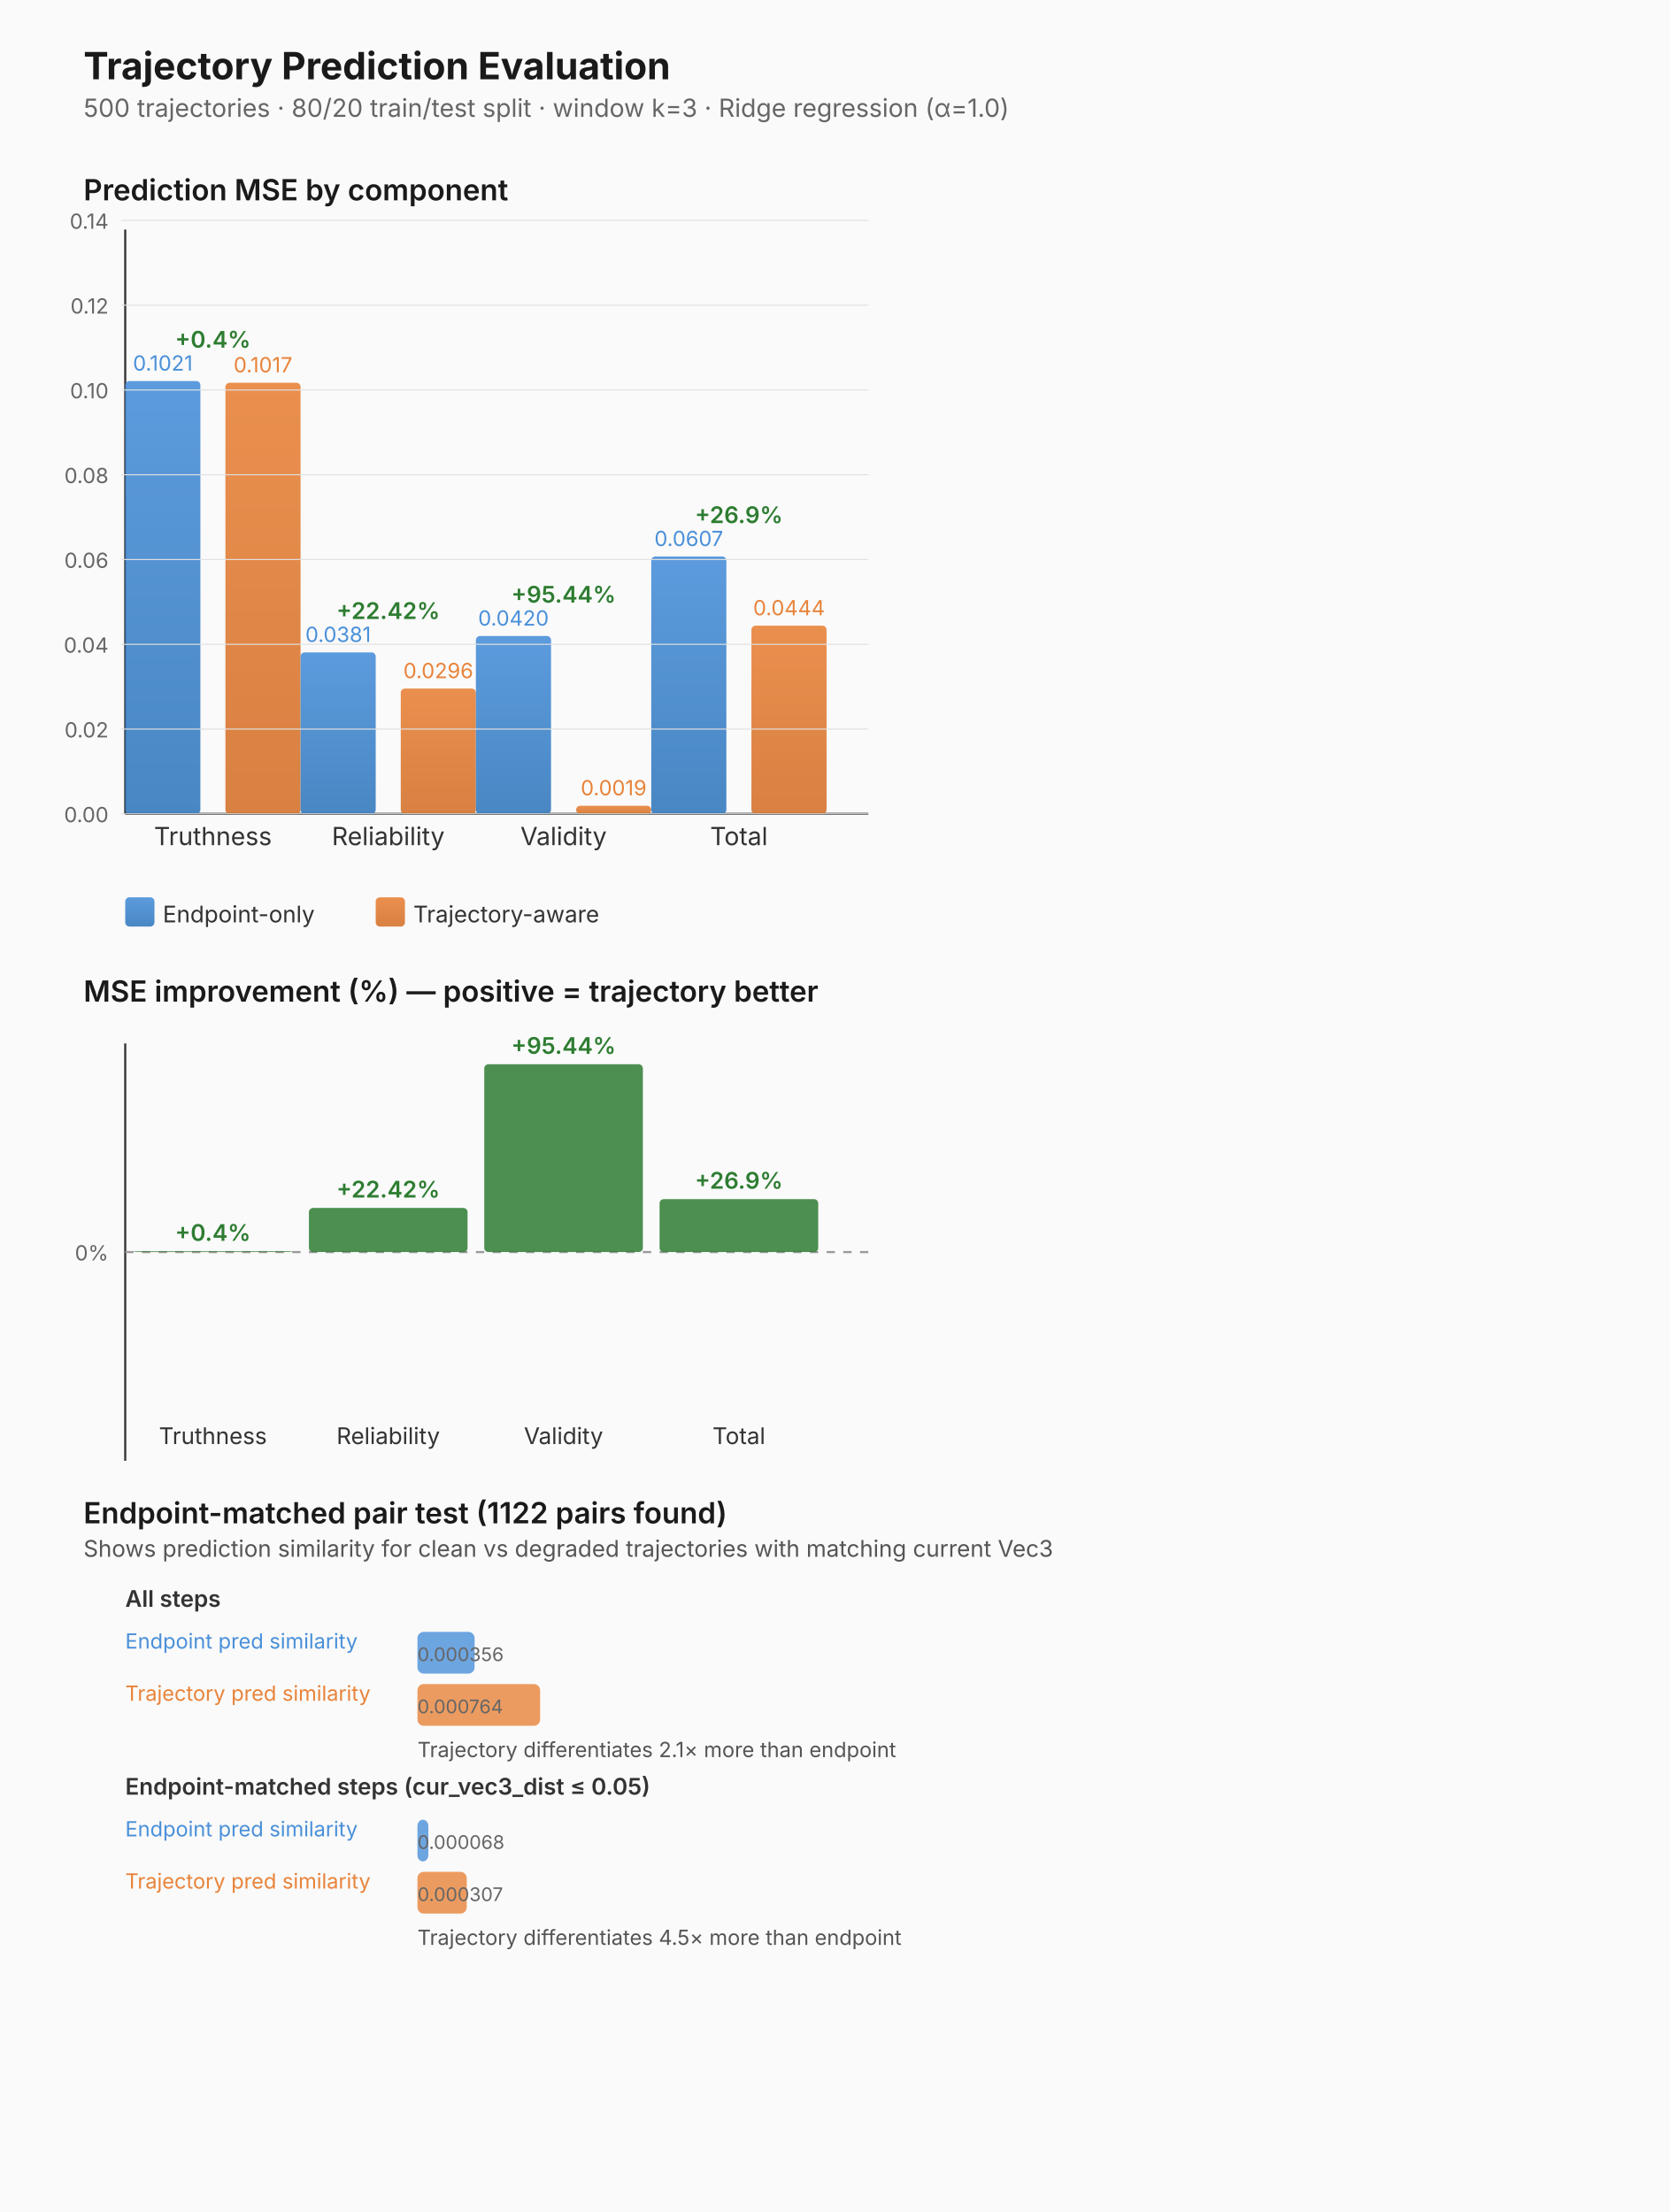
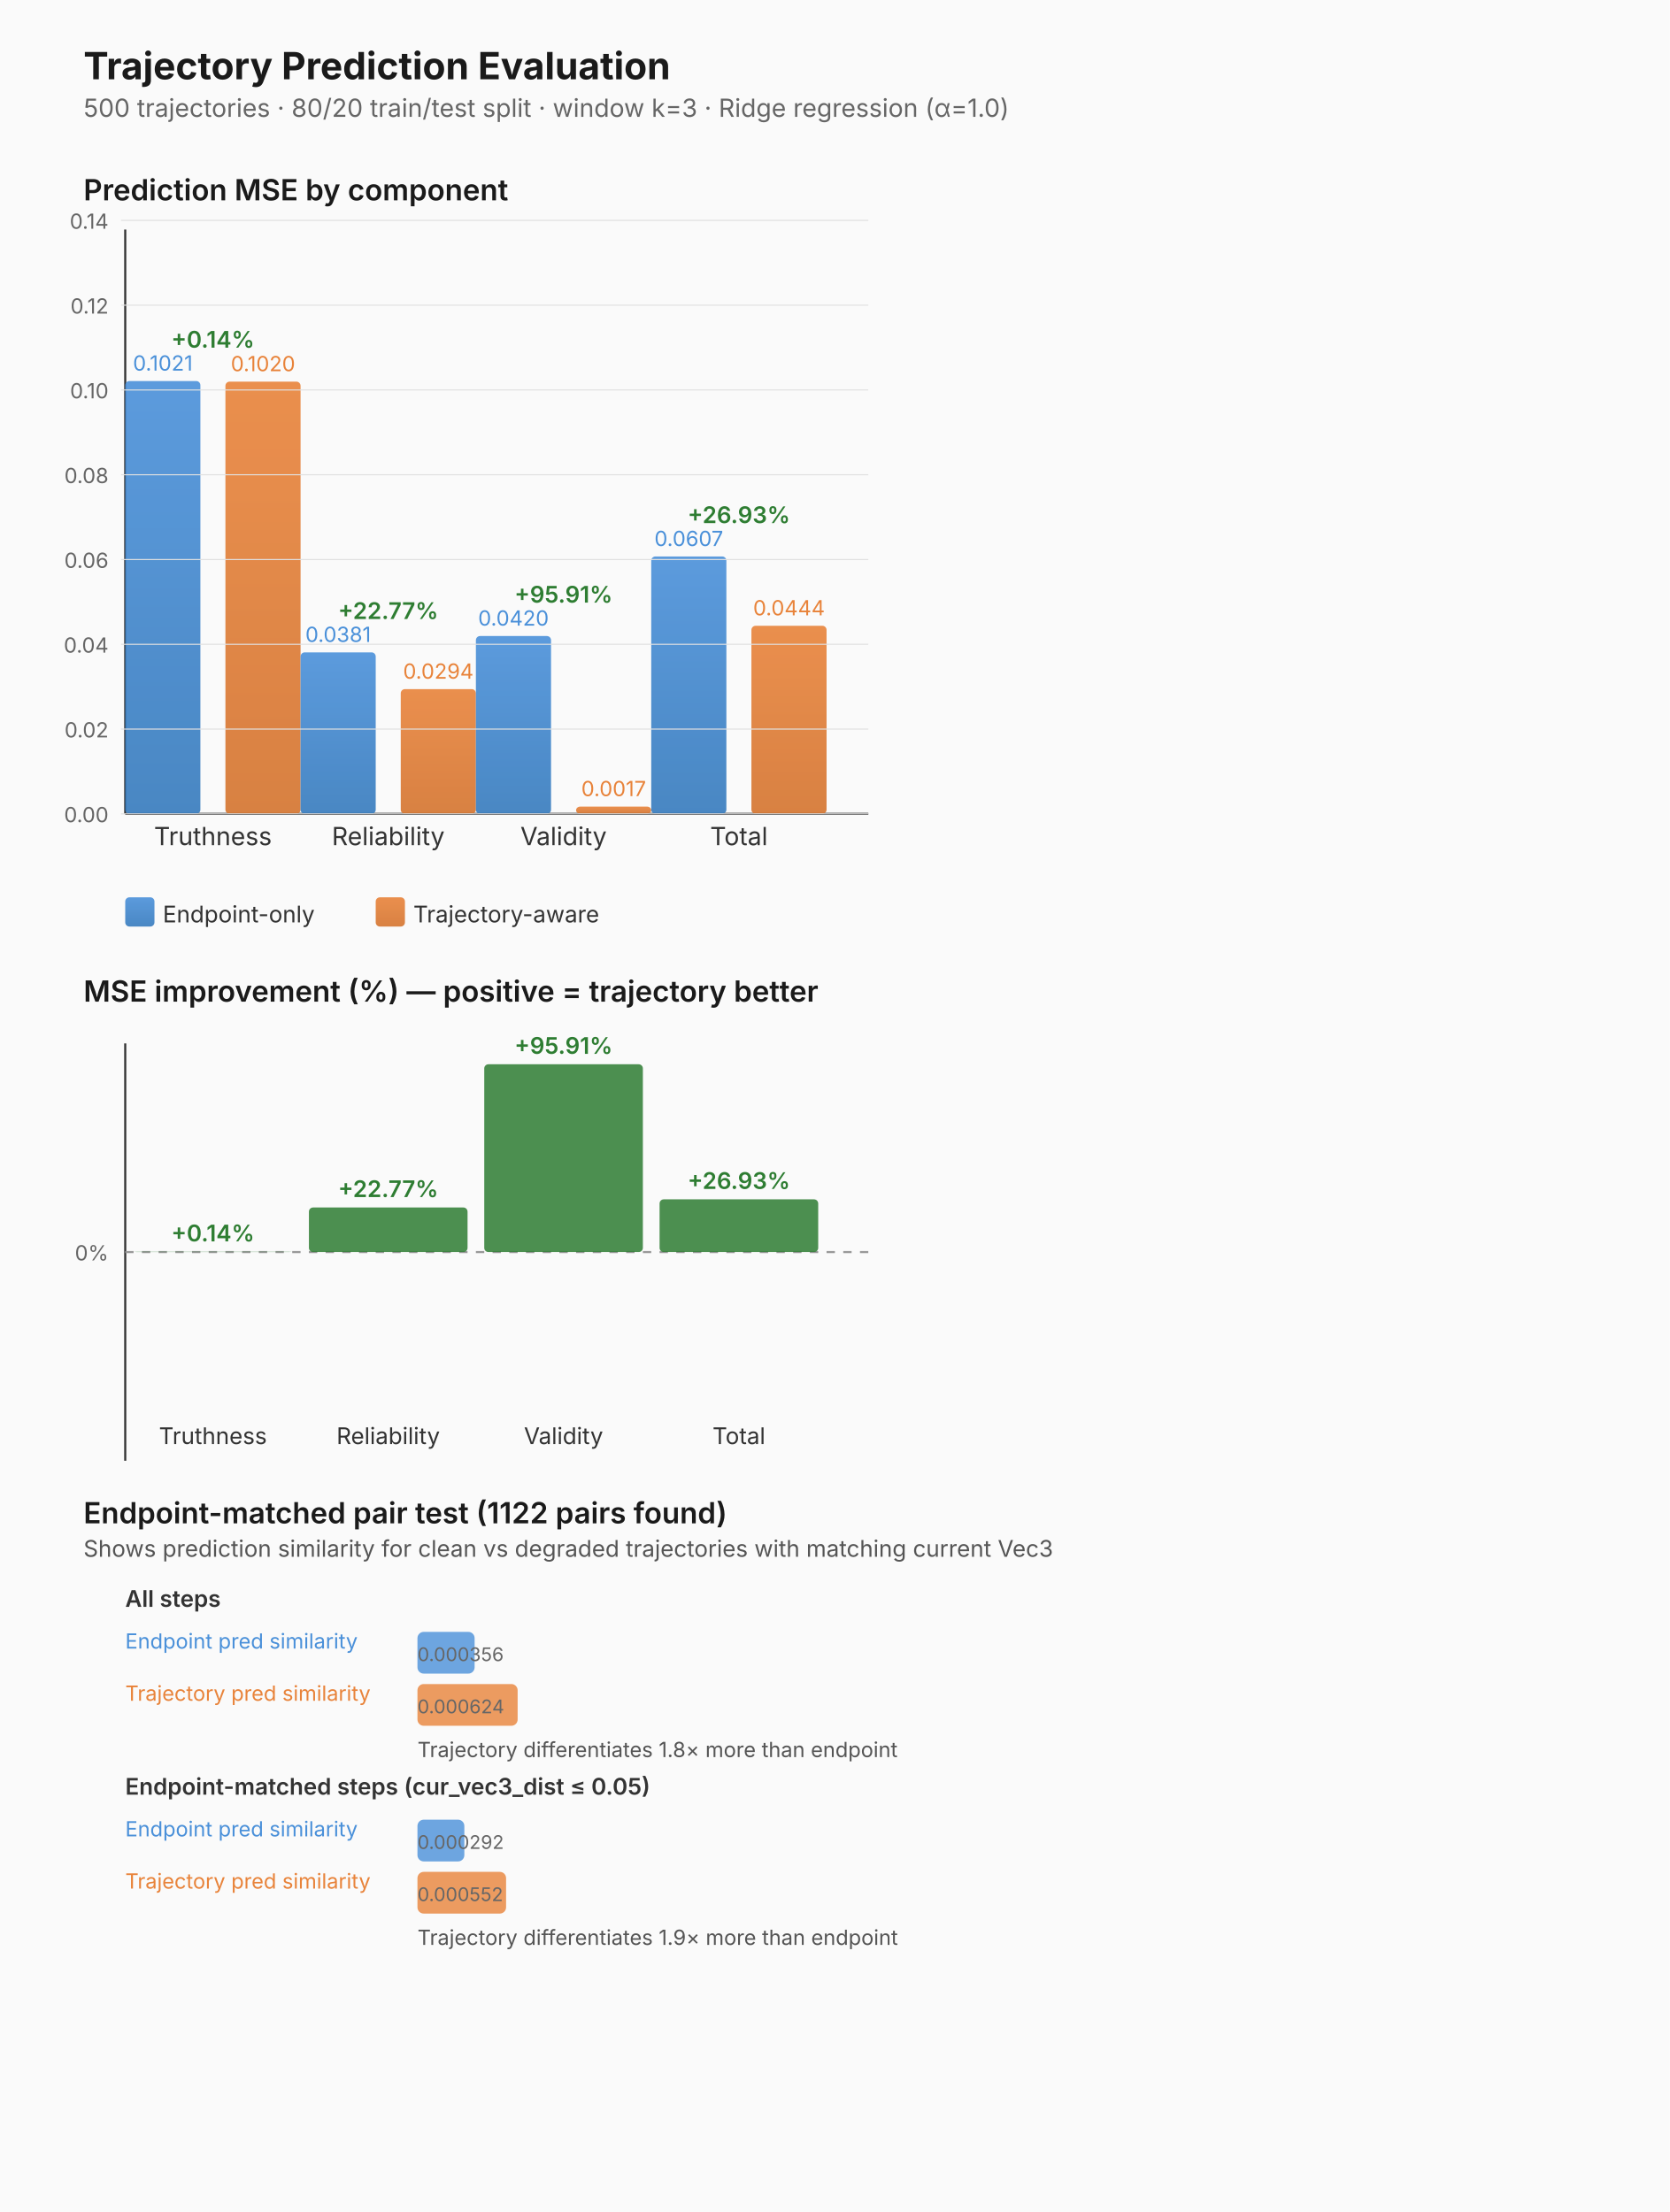
<svg xmlns="http://www.w3.org/2000/svg" viewBox="0 0 800 1060" font-family="system-ui, -apple-system, sans-serif">
  <defs>
    <linearGradient id="endGrad" x1="0" y1="0" x2="0" y2="1">
      <stop offset="0%" stop-color="#4A90D9" />
      <stop offset="100%" stop-color="#357ABD" />
    </linearGradient>
    <linearGradient id="trajGrad" x1="0" y1="0" x2="0" y2="1">
      <stop offset="0%" stop-color="#E8833A" />
      <stop offset="100%" stop-color="#D4732E" />
    </linearGradient>
  </defs>
  <rect width="100%" height="100%" fill="#FAFAFA" />
  <text x="40" y="38" font-size="18" font-weight="700" fill="#1A1A1A">Trajectory Prediction Evaluation</text>
  <text x="40" y="56" font-size="12" fill="#666">500 trajectories · 80/20 train/test split · window k=3 · Ridge regression (α=1.0)</text>
  <text x="40" y="96" font-size="14" font-weight="600" fill="#1A1A1A">Prediction MSE by component</text>
  <line x1="60" y1="110" x2="60" y2="390" stroke="#333" stroke-width="1" />
  <line x1="60" y1="390" x2="416" y2="390" stroke="#333" stroke-width="1" />
  <rect x="60" y="182.593" width="36" height="207.407" rx="2" fill="url(#endGrad)" opacity="0.9" />
-   <rect x="108" y="183.423" width="36" height="206.577" rx="2" fill="url(#trajGrad)" opacity="0.9" />
+   <rect x="108" y="182.883" width="36" height="207.117" rx="2" fill="url(#trajGrad)" opacity="0.9" />
  <text x="102.0" y="405" font-size="12" text-anchor="middle" fill="#333">Truthness</text>
  <text x="78.0" y="177.593" font-size="10" text-anchor="middle" fill="#4A90D9">0.1021</text>
-   <text x="126.0" y="178.423" font-size="10" text-anchor="middle" fill="#E8833A">0.1017</text>
-   <text x="102.0" y="166.593" font-size="11" text-anchor="middle" fill="#2E7D32" font-weight="600">+0.4%</text>
+   <text x="126.0" y="177.883" font-size="10" text-anchor="middle" fill="#E8833A">0.1020</text>
+   <text x="102.0" y="166.593" font-size="11" text-anchor="middle" fill="#2E7D32" font-weight="600">+0.14%</text>
  <rect x="144" y="312.616" width="36" height="77.384" rx="2" fill="url(#endGrad)" opacity="0.9" />
-   <rect x="192" y="329.969" width="36" height="60.031" rx="2" fill="url(#trajGrad)" opacity="0.9" />
+   <rect x="192" y="330.233" width="36" height="59.767" rx="2" fill="url(#trajGrad)" opacity="0.9" />
  <text x="186.0" y="405" font-size="12" text-anchor="middle" fill="#333">Reliability</text>
  <text x="162.0" y="307.616" font-size="10" text-anchor="middle" fill="#4A90D9">0.0381</text>
-   <text x="210.0" y="324.969" font-size="10" text-anchor="middle" fill="#E8833A">0.0296</text>
-   <text x="186.0" y="296.616" font-size="11" text-anchor="middle" fill="#2E7D32" font-weight="600">+22.42%</text>
+   <text x="210.0" y="325.233" font-size="10" text-anchor="middle" fill="#E8833A">0.0294</text>
+   <text x="186.0" y="296.616" font-size="11" text-anchor="middle" fill="#2E7D32" font-weight="600">+22.77%</text>
  <rect x="228" y="304.784" width="36" height="85.216" rx="2" fill="url(#endGrad)" opacity="0.9" />
-   <rect x="276" y="386.118" width="36" height="3.882" rx="2" fill="url(#trajGrad)" opacity="0.9" />
+   <rect x="276" y="386.516" width="36" height="3.484" rx="2" fill="url(#trajGrad)" opacity="0.9" />
  <text x="270.0" y="405" font-size="12" text-anchor="middle" fill="#333">Validity</text>
  <text x="246.0" y="299.784" font-size="10" text-anchor="middle" fill="#4A90D9">0.0420</text>
-   <text x="294.0" y="381.118" font-size="10" text-anchor="middle" fill="#E8833A">0.0019</text>
-   <text x="270.0" y="288.784" font-size="11" text-anchor="middle" fill="#2E7D32" font-weight="600">+95.44%</text>
+   <text x="294.0" y="381.516" font-size="10" text-anchor="middle" fill="#E8833A">0.0017</text>
+   <text x="270.0" y="288.784" font-size="11" text-anchor="middle" fill="#2E7D32" font-weight="600">+95.91%</text>
  <rect x="312" y="266.663" width="36" height="123.337" rx="2" fill="url(#endGrad)" opacity="0.9" />
-   <rect x="360" y="299.838" width="36" height="90.162" rx="2" fill="url(#trajGrad)" opacity="0.9" />
+   <rect x="360" y="299.878" width="36" height="90.122" rx="2" fill="url(#trajGrad)" opacity="0.9" />
  <text x="354.0" y="405" font-size="12" text-anchor="middle" fill="#333">Total</text>
  <text x="330.0" y="261.663" font-size="10" text-anchor="middle" fill="#4A90D9">0.0607</text>
-   <text x="378.0" y="294.838" font-size="10" text-anchor="middle" fill="#E8833A">0.0444</text>
-   <text x="354.0" y="250.663" font-size="11" text-anchor="middle" fill="#2E7D32" font-weight="600">+26.9%</text>
+   <text x="378.0" y="294.878" font-size="10" text-anchor="middle" fill="#E8833A">0.0444</text>
+   <text x="354.0" y="250.663" font-size="11" text-anchor="middle" fill="#2E7D32" font-weight="600">+26.93%</text>
  <text x="52" y="394.0" font-size="10" text-anchor="end" fill="#666">0.00</text>
  <line x1="58" y1="390.0" x2="416" y2="390.0" stroke="#E0E0E0" stroke-width="0.5" />
  <text x="52" y="353.375" font-size="10" text-anchor="end" fill="#666">0.02</text>
  <line x1="58" y1="349.375" x2="416" y2="349.375" stroke="#E0E0E0" stroke-width="0.5" />
  <text x="52" y="312.751" font-size="10" text-anchor="end" fill="#666">0.04</text>
  <line x1="58" y1="308.751" x2="416" y2="308.751" stroke="#E0E0E0" stroke-width="0.5" />
  <text x="52" y="272.126" font-size="10" text-anchor="end" fill="#666">0.06</text>
  <line x1="58" y1="268.126" x2="416" y2="268.126" stroke="#E0E0E0" stroke-width="0.5" />
  <text x="52" y="231.501" font-size="10" text-anchor="end" fill="#666">0.08</text>
  <line x1="58" y1="227.501" x2="416" y2="227.501" stroke="#E0E0E0" stroke-width="0.5" />
  <text x="52" y="190.876" font-size="10" text-anchor="end" fill="#666">0.10</text>
  <line x1="58" y1="186.876" x2="416" y2="186.876" stroke="#E0E0E0" stroke-width="0.5" />
  <text x="52" y="150.252" font-size="10" text-anchor="end" fill="#666">0.12</text>
  <line x1="58" y1="146.252" x2="416" y2="146.252" stroke="#E0E0E0" stroke-width="0.5" />
  <text x="52" y="109.627" font-size="10" text-anchor="end" fill="#666">0.14</text>
  <line x1="58" y1="105.627" x2="416" y2="105.627" stroke="#E0E0E0" stroke-width="0.5" />
  <rect x="60" y="430" width="14" height="14" rx="2" fill="url(#endGrad)" opacity="0.9" />
  <text x="78" y="442" font-size="11" fill="#333">Endpoint-only</text>
  <rect x="180" y="430" width="14" height="14" rx="2" fill="url(#trajGrad)" opacity="0.9" />
  <text x="198" y="442" font-size="11" fill="#333">Trajectory-aware</text>
  <text x="40" y="480" font-size="14" font-weight="600" fill="#1A1A1A">MSE improvement (%) — positive = trajectory better</text>
  <line x1="60" y1="500" x2="60" y2="700" stroke="#333" stroke-width="1" />
  <line x1="60" y1="600" x2="416" y2="600" stroke="#999" stroke-width="1" stroke-dasharray="4,4" />
  <text x="52" y="604" font-size="10" text-anchor="end" fill="#666">0%</text>
-   <rect x="64" y="599.623" width="76" height="0.377" rx="2" fill="#2E7D32" opacity="0.85" />
-   <text x="102.0" y="594.623" font-size="11" text-anchor="middle" fill="#2E7D32" font-weight="600">+0.4%</text>
+   <rect x="64" y="599.869" width="76" height="0.131" rx="2" fill="#2E7D32" opacity="0.85" />
+   <text x="102.0" y="594.869" font-size="11" text-anchor="middle" fill="#2E7D32" font-weight="600">+0.14%</text>
  <text x="102.0" y="692" font-size="11" text-anchor="middle" fill="#333">Truthness</text>
-   <rect x="148" y="578.858" width="76" height="21.142" rx="2" fill="#2E7D32" opacity="0.85" />
-   <text x="186.0" y="573.858" font-size="11" text-anchor="middle" fill="#2E7D32" font-weight="600">+22.42%</text>
+   <rect x="148" y="578.633" width="76" height="21.367" rx="2" fill="#2E7D32" opacity="0.85" />
+   <text x="186.0" y="573.633" font-size="11" text-anchor="middle" fill="#2E7D32" font-weight="600">+22.77%</text>
  <text x="186.0" y="692" font-size="11" text-anchor="middle" fill="#333">Reliability</text>
  <rect x="232" y="510.0" width="76" height="90.0" rx="2" fill="#2E7D32" opacity="0.85" />
-   <text x="270.0" y="505.0" font-size="11" text-anchor="middle" fill="#2E7D32" font-weight="600">+95.44%</text>
+   <text x="270.0" y="505.0" font-size="11" text-anchor="middle" fill="#2E7D32" font-weight="600">+95.91%</text>
  <text x="270.0" y="692" font-size="11" text-anchor="middle" fill="#333">Validity</text>
-   <rect x="316" y="574.633" width="76" height="25.367" rx="2" fill="#2E7D32" opacity="0.85" />
-   <text x="354.0" y="569.633" font-size="11" text-anchor="middle" fill="#2E7D32" font-weight="600">+26.9%</text>
+   <rect x="316" y="574.729" width="76" height="25.271" rx="2" fill="#2E7D32" opacity="0.85" />
+   <text x="354.0" y="569.729" font-size="11" text-anchor="middle" fill="#2E7D32" font-weight="600">+26.93%</text>
  <text x="354.0" y="692" font-size="11" text-anchor="middle" fill="#333">Total</text>
  <text x="40" y="730" font-size="14" font-weight="600" fill="#1A1A1A">Endpoint-matched pair test (1122 pairs found)</text>
  <text x="40" y="746" font-size="11" fill="#555">Shows prediction similarity for clean vs degraded trajectories with matching current Vec3</text>
  <text x="60" y="770" font-size="11" font-weight="600" fill="#333">All steps</text>
  <text x="60" y="790" font-size="10" fill="#4A90D9">Endpoint pred similarity</text>
  <rect x="200" y="782" width="27.385" height="20" rx="3" fill="#4A90D9" opacity="0.8" />
  <text x="200" y="796" font-size="9" fill="#666">0.000356</text>
  <text x="60" y="815" font-size="10" fill="#E8833A">Trajectory pred similarity</text>
-   <rect x="200" y="807" width="58.769" height="20" rx="3" fill="#E8833A" opacity="0.8" />
-   <text x="200" y="821" font-size="9" fill="#666">0.000764</text>
-   <text x="200" y="842" font-size="10" fill="#555">Trajectory differentiates 2.1× more than endpoint</text>
+   <rect x="200" y="807" width="48" height="20" rx="3" fill="#E8833A" opacity="0.8" />
+   <text x="200" y="821" font-size="9" fill="#666">0.000624</text>
+   <text x="200" y="842" font-size="10" fill="#555">Trajectory differentiates 1.8× more than endpoint</text>
  <text x="60" y="860" font-size="11" font-weight="600" fill="#333">Endpoint-matched steps (cur_vec3_dist ≤ 0.05)</text>
  <text x="60" y="880" font-size="10" fill="#4A90D9">Endpoint pred similarity</text>
-   <rect x="200" y="872" width="5.231" height="20" rx="3" fill="#4A90D9" opacity="0.8" />
-   <text x="200" y="886" font-size="9" fill="#666">0.000068</text>
+   <rect x="200" y="872" width="22.462" height="20" rx="3" fill="#4A90D9" opacity="0.8" />
+   <text x="200" y="886" font-size="9" fill="#666">0.000292</text>
  <text x="60" y="905" font-size="10" fill="#E8833A">Trajectory pred similarity</text>
-   <rect x="200" y="897" width="23.615" height="20" rx="3" fill="#E8833A" opacity="0.8" />
-   <text x="200" y="911" font-size="9" fill="#666">0.000307</text>
-   <text x="200" y="932" font-size="10" fill="#555">Trajectory differentiates 4.5× more than endpoint</text>
+   <rect x="200" y="897" width="42.462" height="20" rx="3" fill="#E8833A" opacity="0.8" />
+   <text x="200" y="911" font-size="9" fill="#666">0.000552</text>
+   <text x="200" y="932" font-size="10" fill="#555">Trajectory differentiates 1.9× more than endpoint</text>
</svg>
